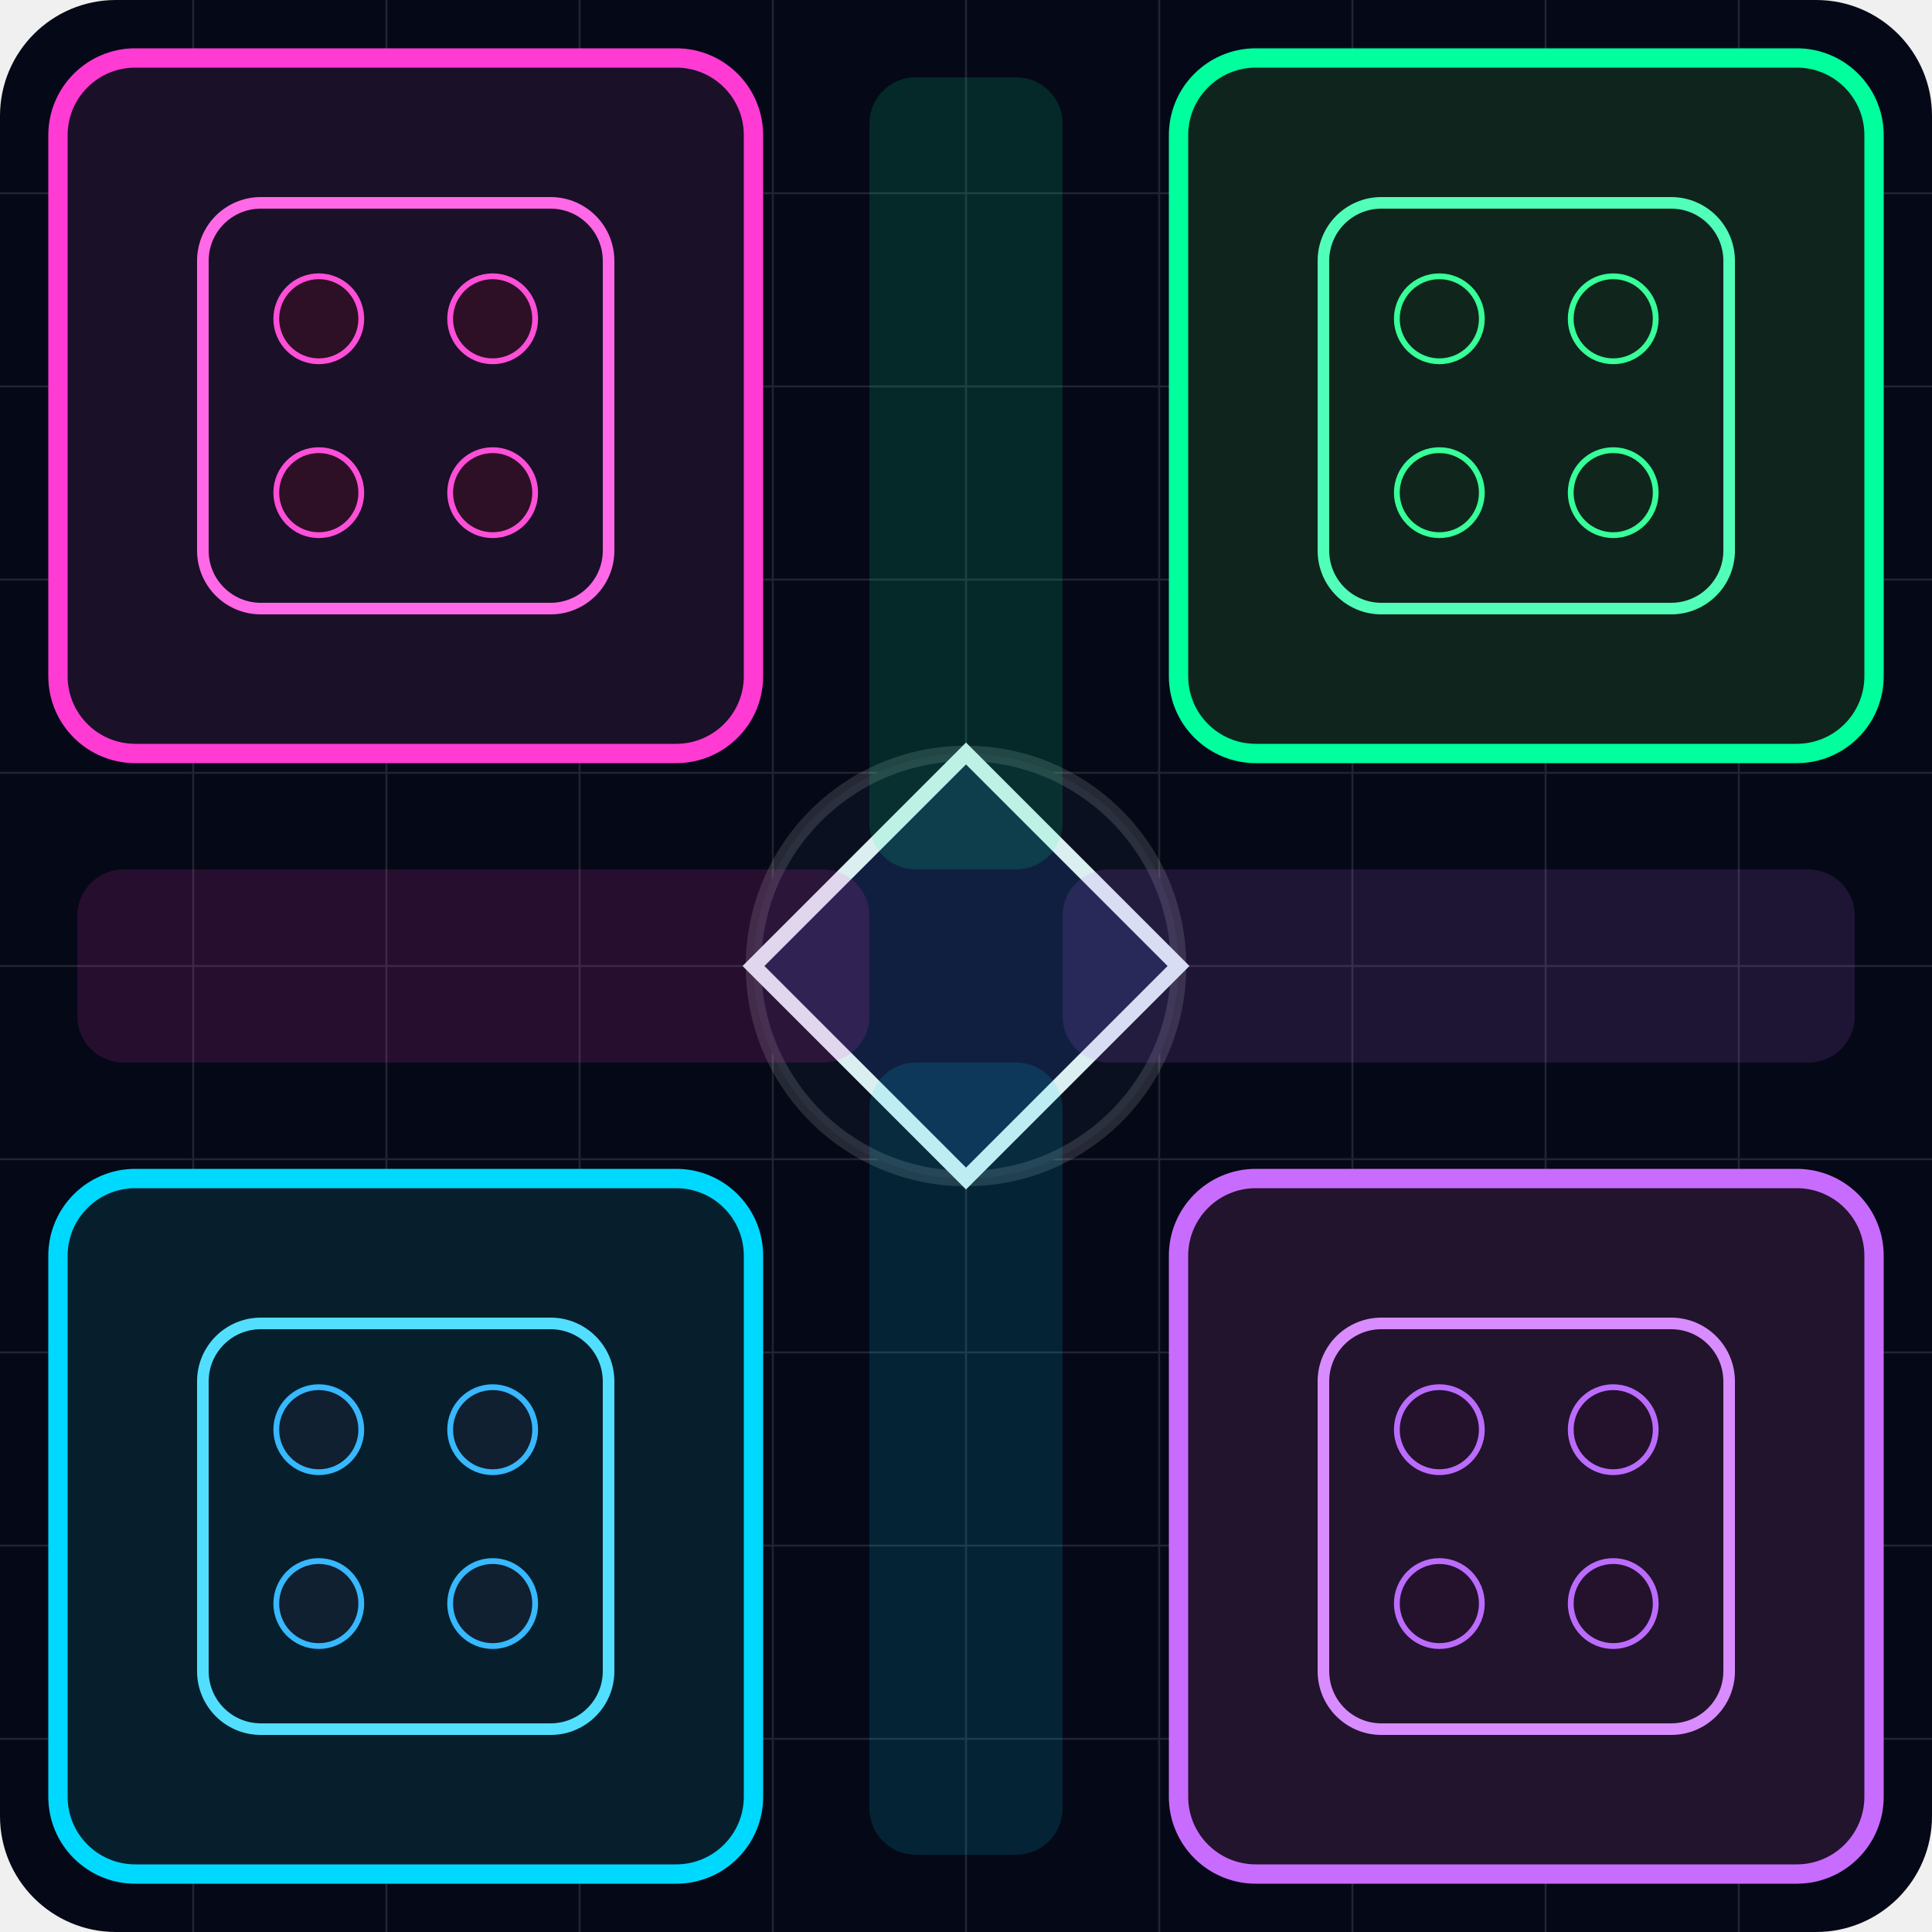
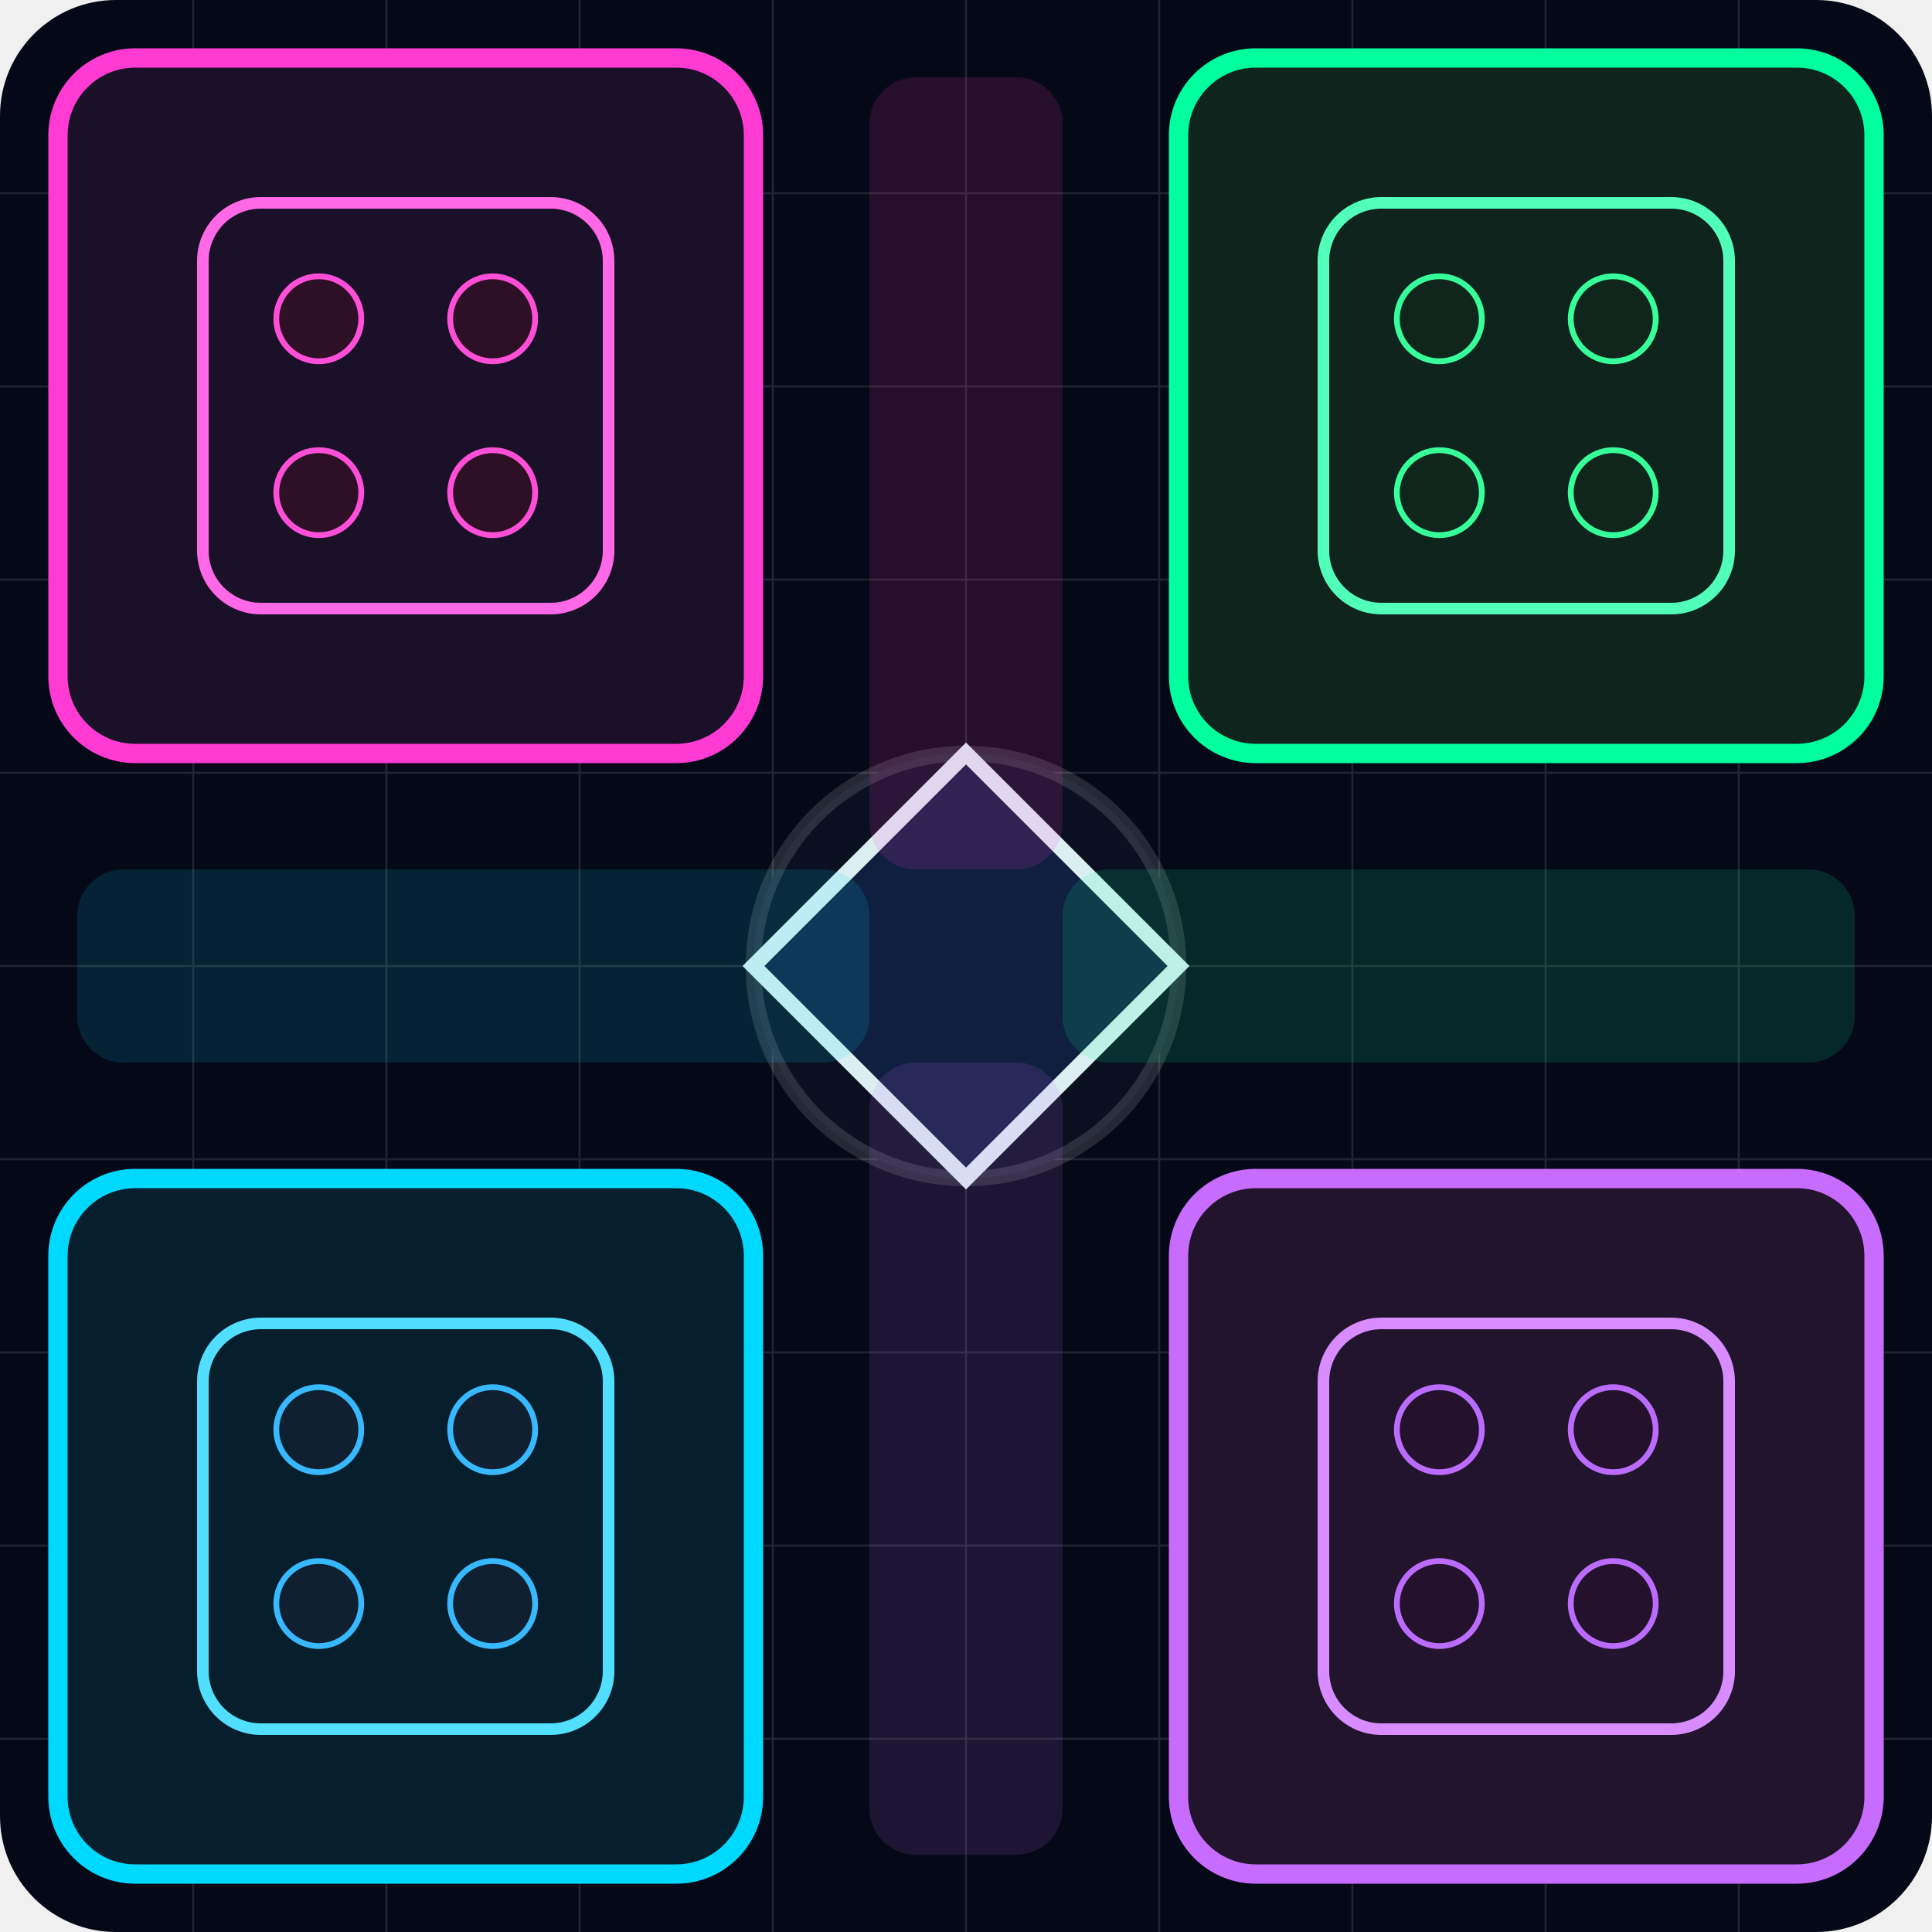
<svg xmlns="http://www.w3.org/2000/svg" width="1000" height="1000" viewBox="0 0 1000 1000" fill="none">
  <rect width="1000" height="1000" rx="60" fill="#050816" />
  <g opacity="0.12">
    <path d="M0 100H1000" stroke="#ffffff" />
    <path d="M0 200H1000" stroke="#ffffff" />
    <path d="M0 300H1000" stroke="#ffffff" />
    <path d="M0 400H1000" stroke="#ffffff" />
    <path d="M0 500H1000" stroke="#ffffff" />
    <path d="M0 600H1000" stroke="#ffffff" />
    <path d="M0 700H1000" stroke="#ffffff" />
    <path d="M0 800H1000" stroke="#ffffff" />
    <path d="M0 900H1000" stroke="#ffffff" />
    <path d="M100 0V1000" stroke="#ffffff" />
    <path d="M200 0V1000" stroke="#ffffff" />
    <path d="M300 0V1000" stroke="#ffffff" />
    <path d="M400 0V1000" stroke="#ffffff" />
    <path d="M500 0V1000" stroke="#ffffff" />
    <path d="M600 0V1000" stroke="#ffffff" />
    <path d="M700 0V1000" stroke="#ffffff" />
    <path d="M800 0V1000" stroke="#ffffff" />
    <path d="M900 0V1000" stroke="#ffffff" />
  </g>
  <rect x="30" y="30" width="360" height="360" rx="40" fill="#1a1028" stroke="#ff3bd4" stroke-width="10" />
  <rect x="610" y="30" width="360" height="360" rx="40" fill="#0f241d" stroke="#00ff9d" stroke-width="10" />
  <rect x="30" y="610" width="360" height="360" rx="40" fill="#071f2d" stroke="#00d9ff" stroke-width="10" />
  <rect x="610" y="610" width="360" height="360" rx="40" fill="#22142c" stroke="#c86cff" stroke-width="10" />
  <rect x="105" y="105" width="210" height="210" rx="30" stroke="#ff69e7" stroke-width="6" />
  <rect x="685" y="105" width="210" height="210" rx="30" stroke="#52ffb8" stroke-width="6" />
  <rect x="105" y="685" width="210" height="210" rx="30" stroke="#52dfff" stroke-width="6" />
  <rect x="685" y="685" width="210" height="210" rx="30" stroke="#d88cff" stroke-width="6" />
  <circle cx="500" cy="500" r="110" fill="#0a1020" stroke="#ffffff22" stroke-width="8" />
  <polygon points="500,390 610,500 500,610 390,500" fill="#101f40" stroke="#dbeff1ff" stroke-width="8" />
  <circle cx="165" cy="165" r="22" fill="#2d1026" stroke="#ff4fd8" stroke-width="3" />
  <circle cx="255" cy="165" r="22" fill="#2d1026" stroke="#ff4fd8" stroke-width="3" />
  <circle cx="165" cy="255" r="22" fill="#2d1026" stroke="#ff4fd8" stroke-width="3" />
  <circle cx="255" cy="255" r="22" fill="#2d1026" stroke="#ff4fd8" stroke-width="3" />
  <circle cx="745" cy="165" r="22" fill="#10261c" stroke="#37ff99" stroke-width="3" />
  <circle cx="835" cy="165" r="22" fill="#10261c" stroke="#37ff99" stroke-width="3" />
  <circle cx="745" cy="255" r="22" fill="#10261c" stroke="#37ff99" stroke-width="3" />
  <circle cx="835" cy="255" r="22" fill="#10261c" stroke="#37ff99" stroke-width="3" />
  <circle cx="165" cy="740" r="22" fill="#102030" stroke="#37b8ff" stroke-width="3" />
  <circle cx="255" cy="740" r="22" fill="#102030" stroke="#37b8ff" stroke-width="3" />
  <circle cx="165" cy="830" r="22" fill="#102030" stroke="#37b8ff" stroke-width="3" />
  <circle cx="255" cy="830" r="22" fill="#102030" stroke="#37b8ff" stroke-width="3" />
  <circle cx="745" cy="740" r="22" fill="#24122d" stroke="#bb6cff" stroke-width="3" />
  <circle cx="835" cy="740" r="22" fill="#24122d" stroke="#bb6cff" stroke-width="3" />
  <circle cx="745" cy="830" r="22" fill="#24122d" stroke="#bb6cff" stroke-width="3" />
  <circle cx="835" cy="830" r="22" fill="#24122d" stroke="#bb6cff" stroke-width="3" />
-   <rect x="450" y="40" width="100" height="410" rx="24" fill="#00ff9d22" />
-   <rect x="450" y="550" width="100" height="410" rx="24" fill="#00d9ff22" />
-   <rect x="40" y="450" width="410" height="100" rx="24" fill="#ff3bd422" />
-   <rect x="550" y="450" width="410" height="100" rx="24" fill="#c86cff22" />
+   <rect x="450" y="40" width="100" height="410" rx="24" fill="#ff3bd422" />
+   <rect x="450" y="550" width="100" height="410" rx="24" fill="#c86cff22" />
+   <rect x="40" y="450" width="410" height="100" rx="24" fill="#00d9ff22" />
+   <rect x="550" y="450" width="410" height="100" rx="24" fill="#00ff9d22" />
</svg>
